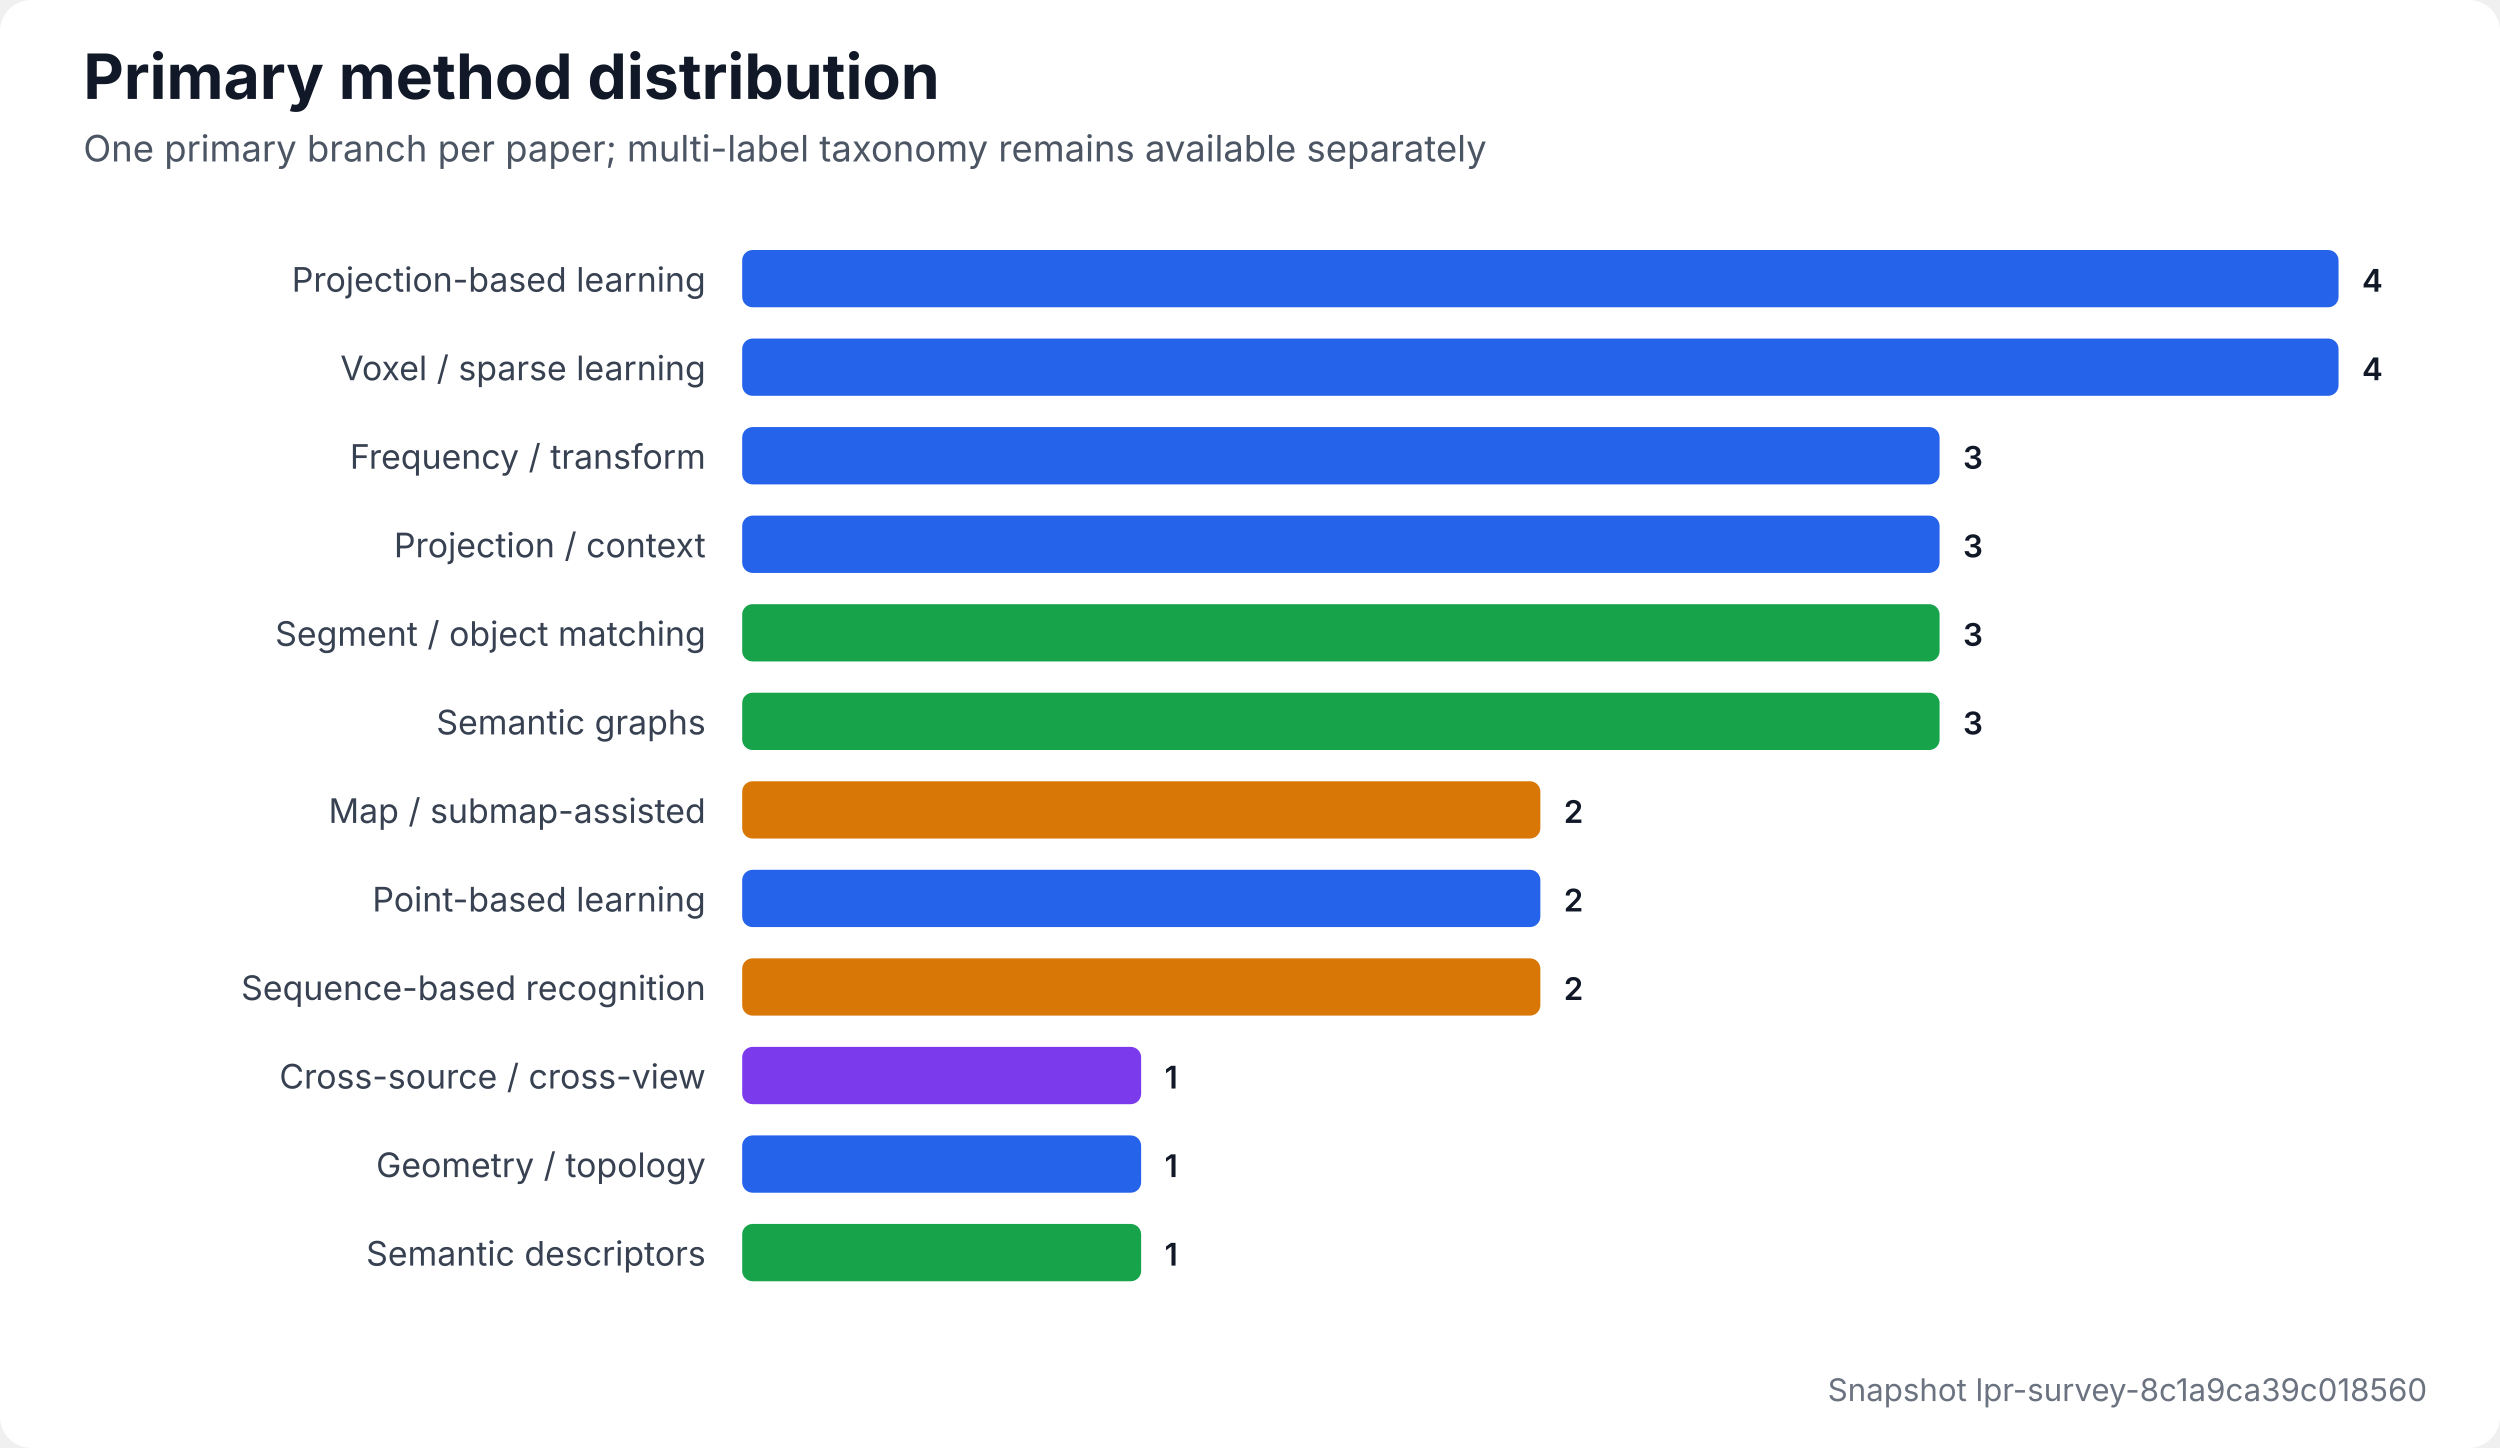
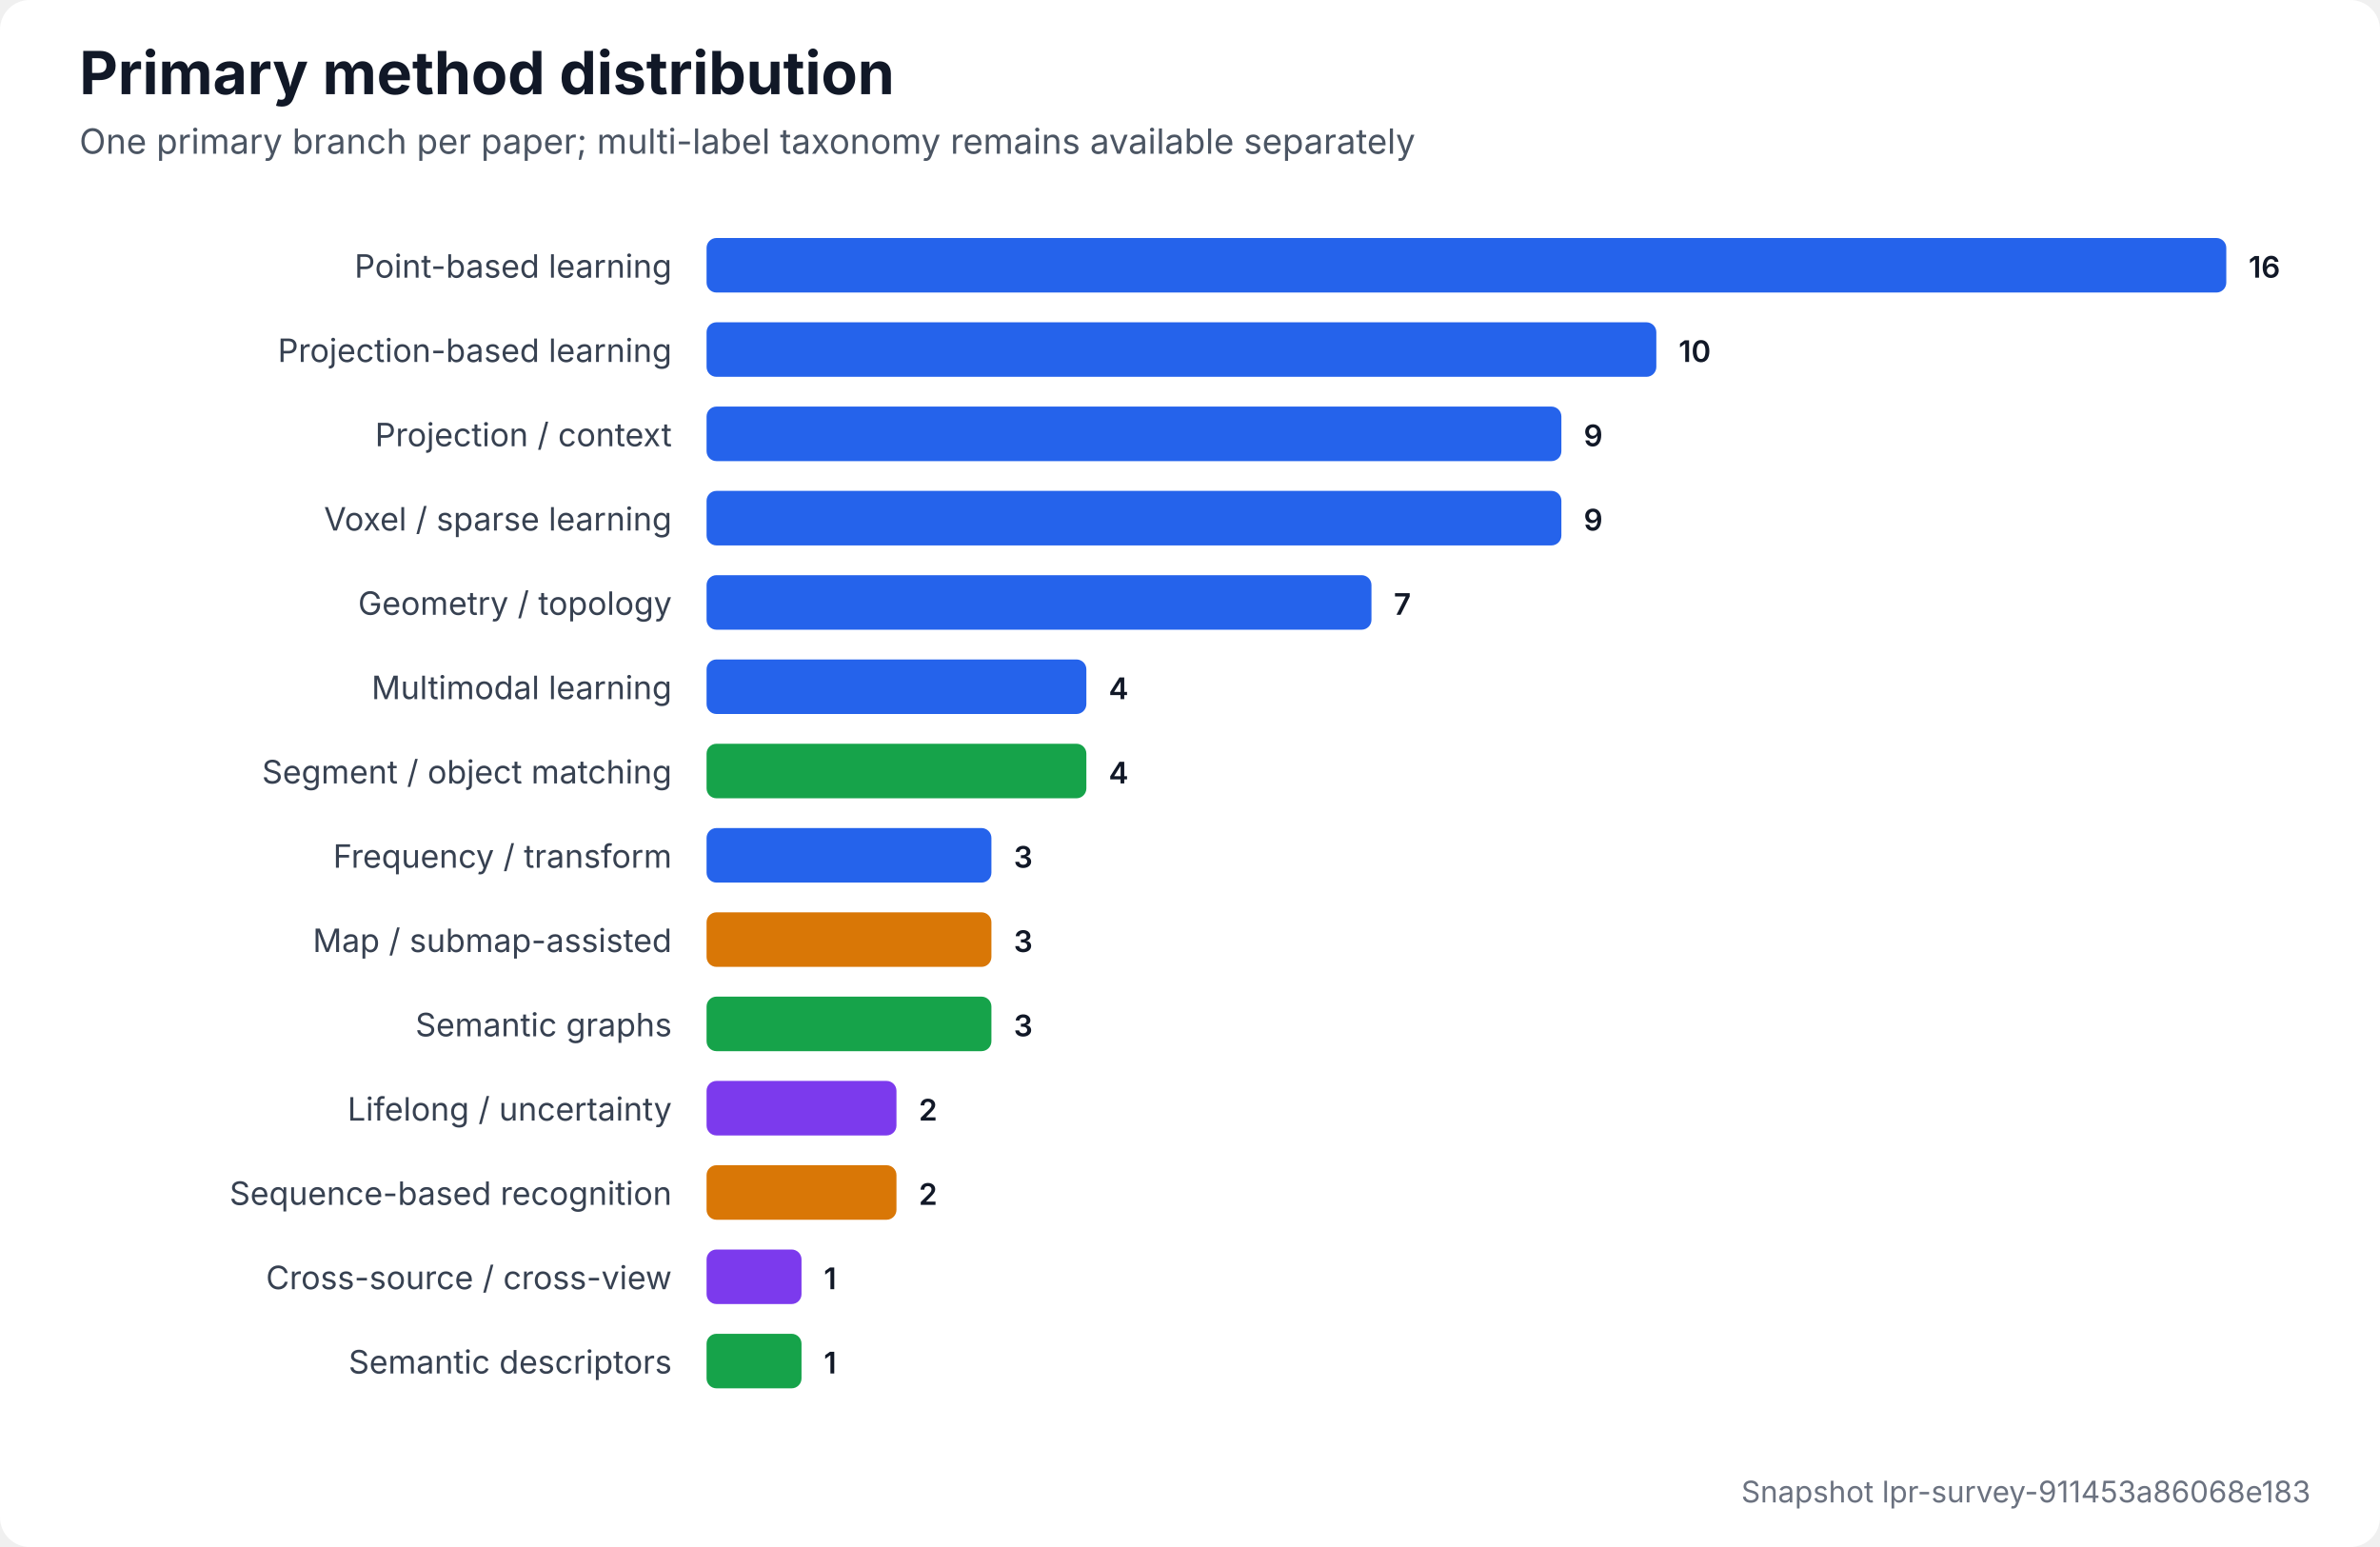
- <svg xmlns="http://www.w3.org/2000/svg" width="960" height="556" viewBox="0 0 960 556" role="img" aria-labelledby="title desc">
+ <svg xmlns="http://www.w3.org/2000/svg" width="960" height="624" viewBox="0 0 960 624" role="img" aria-labelledby="title desc">
  <style>
        .bg { fill: #ffffff; }
        .title { fill: #111827; font: 700 24px system-ui, -apple-system, Segoe UI, sans-serif; }
        .subtitle { fill: #4b5563; font: 14px system-ui, -apple-system, Segoe UI, sans-serif; }
        .label { fill: #374151; font: 13px system-ui, -apple-system, Segoe UI, sans-serif; }
        .small { fill: #6b7280; font: 12px system-ui, -apple-system, Segoe UI, sans-serif; }
        .value { fill: #111827; font: 600 12px system-ui, -apple-system, Segoe UI, sans-serif; }
        .grid { stroke: #e5e7eb; stroke-width: 1; }
        .axis { stroke: #9ca3af; stroke-width: 1; }
        @media (prefers-color-scheme: dark) {
          .bg { fill: #0d1117; }
          .title, .value { fill: #f0f6fc; }
          .subtitle, .label { fill: #c9d1d9; }
          .small { fill: #8b949e; }
          .grid { stroke: #30363d; }
          .axis { stroke: #6e7681; }
        }
      </style>
-   <rect class="bg" width="960" height="556" rx="12" />
+   <rect class="bg" width="960" height="624" rx="12" />
  <text class="title" x="32" y="38">Primary method distribution</text>
  <text class="subtitle" x="32" y="62">One primary branch per paper; multi-label taxonomy remains available separately</text>
-   <text class="label" x="271" y="112" text-anchor="end">Projection-based learning</text>
+   <text class="label" x="271" y="112" text-anchor="end">Point-based learning</text>
  <rect x="285" y="96" width="613.0" height="22" rx="4" fill="#2563eb" />
-   <text class="value" x="907.0" y="112">4</text>
-   <text class="label" x="271" y="146" text-anchor="end">Voxel / sparse learning</text>
-   <rect x="285" y="130" width="613.0" height="22" rx="4" fill="#2563eb" />
-   <text class="value" x="907.0" y="146">4</text>
-   <text class="label" x="271" y="180" text-anchor="end">Frequency / transform</text>
-   <rect x="285" y="164" width="459.8" height="22" rx="4" fill="#2563eb" />
-   <text class="value" x="753.8" y="180">3</text>
-   <text class="label" x="271" y="214" text-anchor="end">Projection / context</text>
-   <rect x="285" y="198" width="459.8" height="22" rx="4" fill="#2563eb" />
-   <text class="value" x="753.8" y="214">3</text>
-   <text class="label" x="271" y="248" text-anchor="end">Segment / object matching</text>
-   <rect x="285" y="232" width="459.8" height="22" rx="4" fill="#16a34a" />
-   <text class="value" x="753.8" y="248">3</text>
-   <text class="label" x="271" y="282" text-anchor="end">Semantic graphs</text>
-   <rect x="285" y="266" width="459.8" height="22" rx="4" fill="#16a34a" />
-   <text class="value" x="753.8" y="282">3</text>
-   <text class="label" x="271" y="316" text-anchor="end">Map / submap-assisted</text>
-   <rect x="285" y="300" width="306.5" height="22" rx="4" fill="#d97706" />
-   <text class="value" x="600.5" y="316">2</text>
-   <text class="label" x="271" y="350" text-anchor="end">Point-based learning</text>
-   <rect x="285" y="334" width="306.5" height="22" rx="4" fill="#2563eb" />
-   <text class="value" x="600.5" y="350">2</text>
-   <text class="label" x="271" y="384" text-anchor="end">Sequence-based recognition</text>
-   <rect x="285" y="368" width="306.5" height="22" rx="4" fill="#d97706" />
-   <text class="value" x="600.5" y="384">2</text>
-   <text class="label" x="271" y="418" text-anchor="end">Cross-source / cross-view</text>
-   <rect x="285" y="402" width="153.2" height="22" rx="4" fill="#7c3aed" />
-   <text class="value" x="447.2" y="418">1</text>
-   <text class="label" x="271" y="452" text-anchor="end">Geometry / topology</text>
-   <rect x="285" y="436" width="153.2" height="22" rx="4" fill="#2563eb" />
-   <text class="value" x="447.2" y="452">1</text>
-   <text class="label" x="271" y="486" text-anchor="end">Semantic descriptors</text>
-   <rect x="285" y="470" width="153.2" height="22" rx="4" fill="#16a34a" />
-   <text class="value" x="447.2" y="486">1</text>
-   <text class="small" x="932" y="538" text-anchor="end">Snapshot lpr-survey-8c1a9ca39c018560</text>
+   <text class="value" x="907.0" y="112">16</text>
+   <text class="label" x="271" y="146" text-anchor="end">Projection-based learning</text>
+   <rect x="285" y="130" width="383.1" height="22" rx="4" fill="#2563eb" />
+   <text class="value" x="677.1" y="146">10</text>
+   <text class="label" x="271" y="180" text-anchor="end">Projection / context</text>
+   <rect x="285" y="164" width="344.8" height="22" rx="4" fill="#2563eb" />
+   <text class="value" x="638.8" y="180">9</text>
+   <text class="label" x="271" y="214" text-anchor="end">Voxel / sparse learning</text>
+   <rect x="285" y="198" width="344.8" height="22" rx="4" fill="#2563eb" />
+   <text class="value" x="638.8" y="214">9</text>
+   <text class="label" x="271" y="248" text-anchor="end">Geometry / topology</text>
+   <rect x="285" y="232" width="268.2" height="22" rx="4" fill="#2563eb" />
+   <text class="value" x="562.2" y="248">7</text>
+   <text class="label" x="271" y="282" text-anchor="end">Multimodal learning</text>
+   <rect x="285" y="266" width="153.2" height="22" rx="4" fill="#2563eb" />
+   <text class="value" x="447.2" y="282">4</text>
+   <text class="label" x="271" y="316" text-anchor="end">Segment / object matching</text>
+   <rect x="285" y="300" width="153.2" height="22" rx="4" fill="#16a34a" />
+   <text class="value" x="447.2" y="316">4</text>
+   <text class="label" x="271" y="350" text-anchor="end">Frequency / transform</text>
+   <rect x="285" y="334" width="114.9" height="22" rx="4" fill="#2563eb" />
+   <text class="value" x="408.9" y="350">3</text>
+   <text class="label" x="271" y="384" text-anchor="end">Map / submap-assisted</text>
+   <rect x="285" y="368" width="114.9" height="22" rx="4" fill="#d97706" />
+   <text class="value" x="408.9" y="384">3</text>
+   <text class="label" x="271" y="418" text-anchor="end">Semantic graphs</text>
+   <rect x="285" y="402" width="114.9" height="22" rx="4" fill="#16a34a" />
+   <text class="value" x="408.9" y="418">3</text>
+   <text class="label" x="271" y="452" text-anchor="end">Lifelong / uncertainty</text>
+   <rect x="285" y="436" width="76.6" height="22" rx="4" fill="#7c3aed" />
+   <text class="value" x="370.6" y="452">2</text>
+   <text class="label" x="271" y="486" text-anchor="end">Sequence-based recognition</text>
+   <rect x="285" y="470" width="76.6" height="22" rx="4" fill="#d97706" />
+   <text class="value" x="370.6" y="486">2</text>
+   <text class="label" x="271" y="520" text-anchor="end">Cross-source / cross-view</text>
+   <rect x="285" y="504" width="38.3" height="22" rx="4" fill="#7c3aed" />
+   <text class="value" x="332.3" y="520">1</text>
+   <text class="label" x="271" y="554" text-anchor="end">Semantic descriptors</text>
+   <rect x="285" y="538" width="38.3" height="22" rx="4" fill="#16a34a" />
+   <text class="value" x="332.3" y="554">1</text>
+   <text class="small" x="932" y="606" text-anchor="end">Snapshot lpr-survey-911453a86068e183</text>
</svg>
